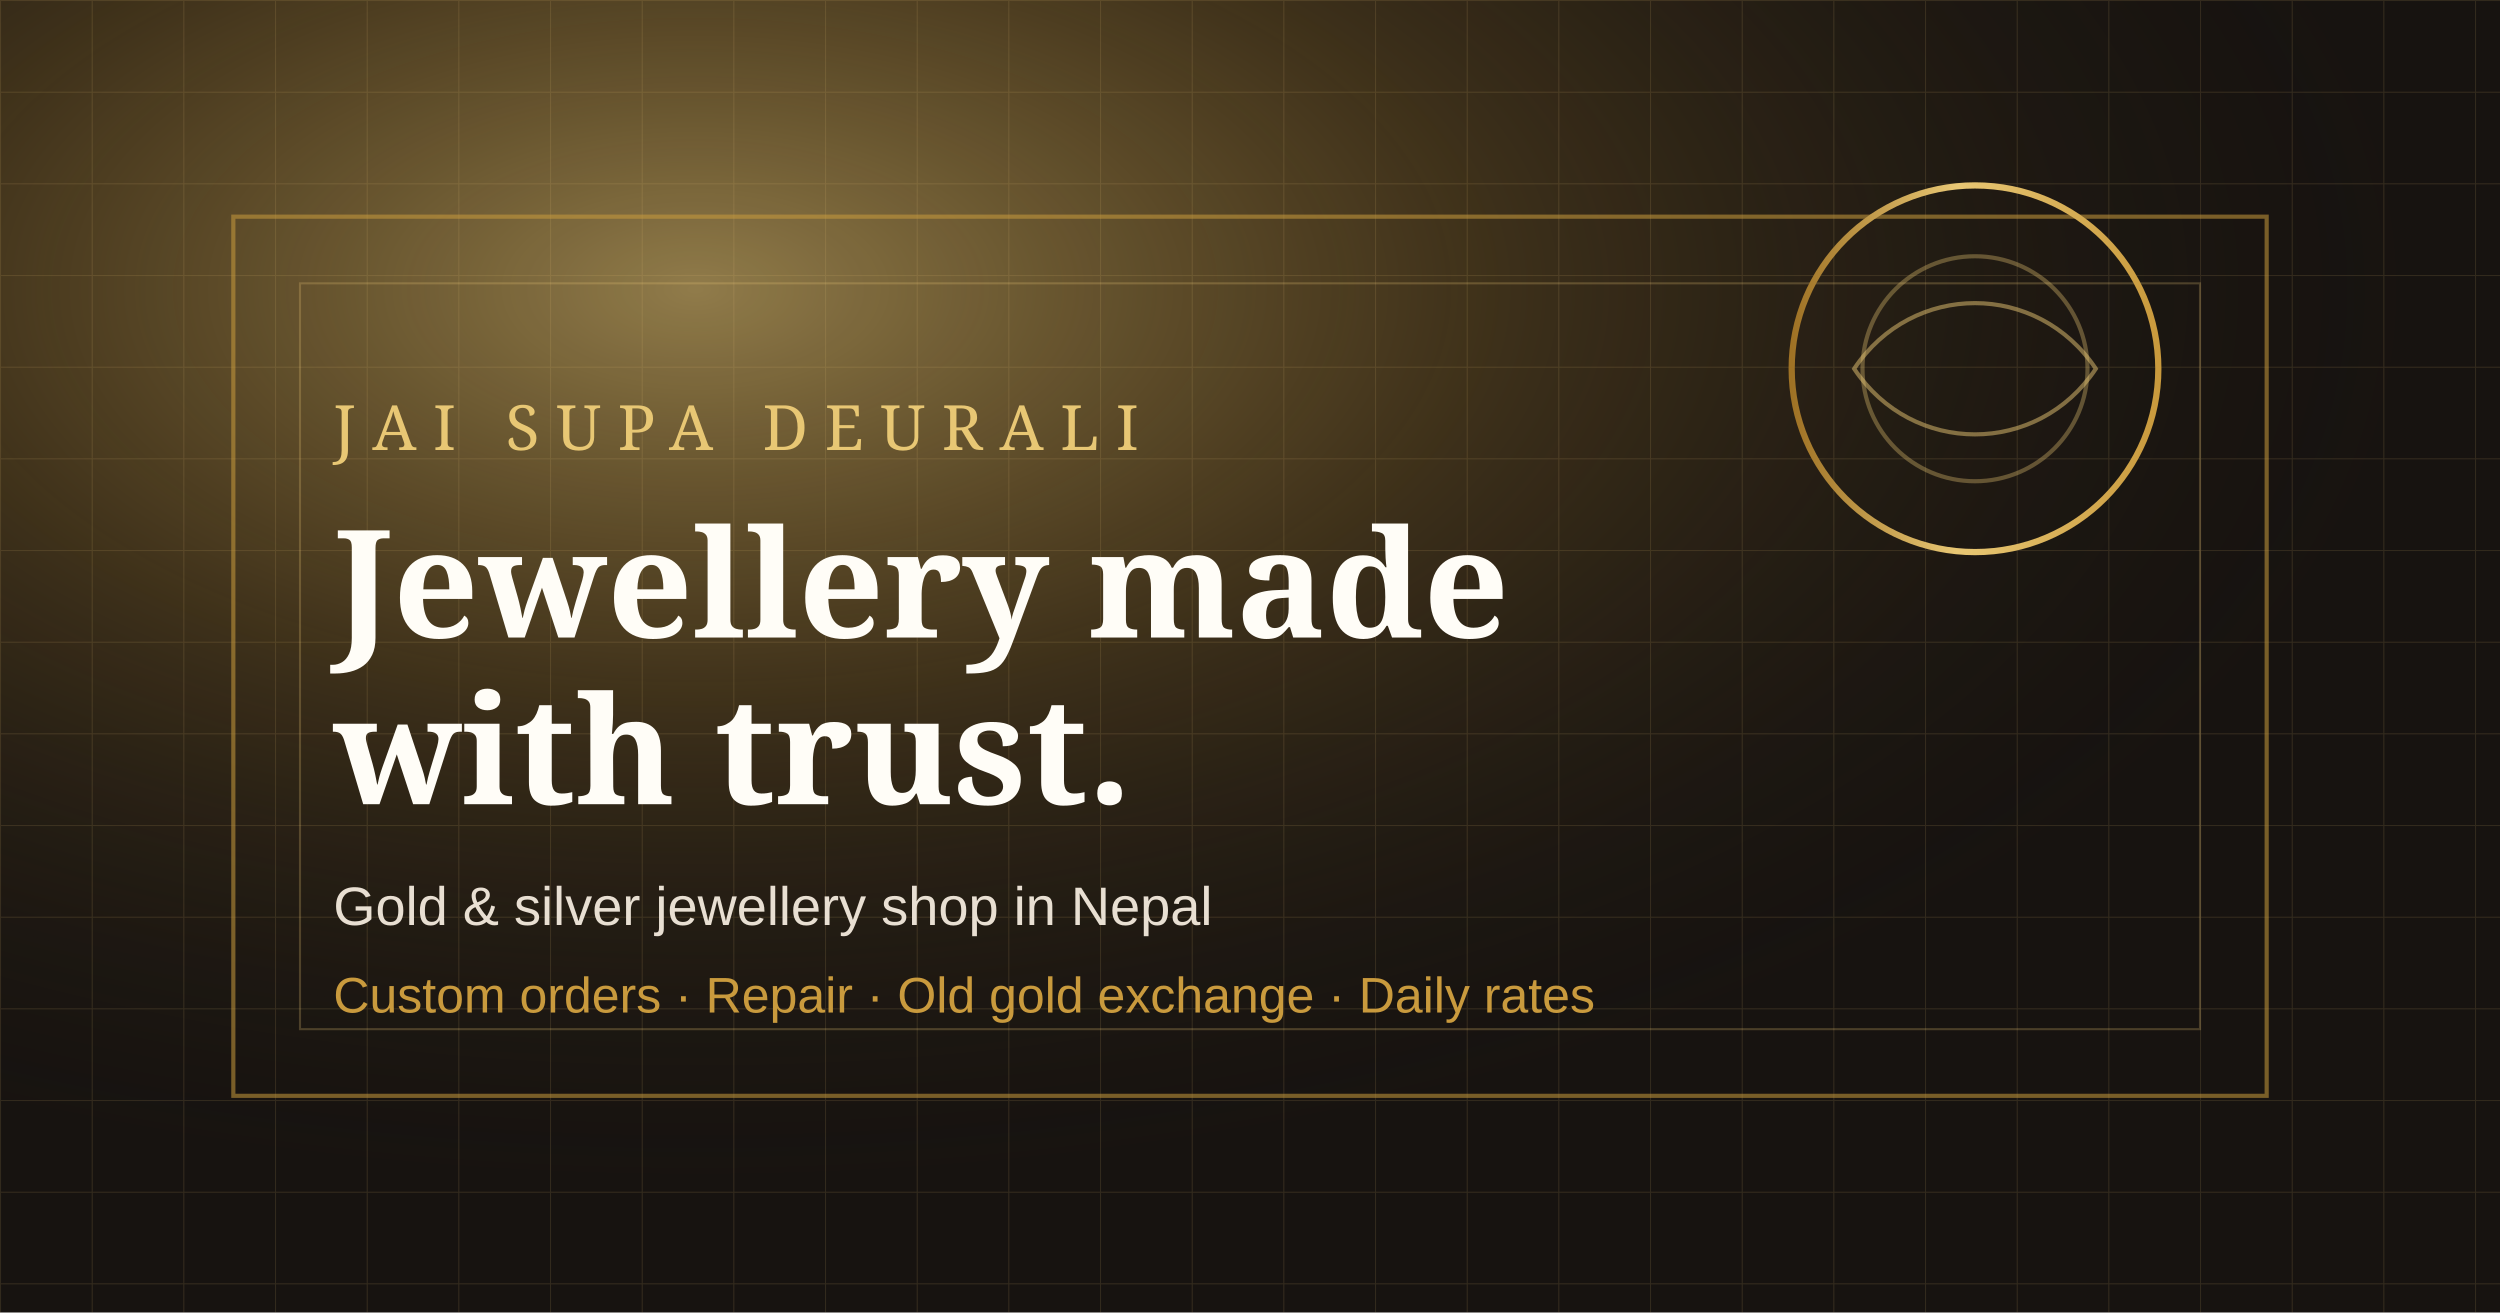
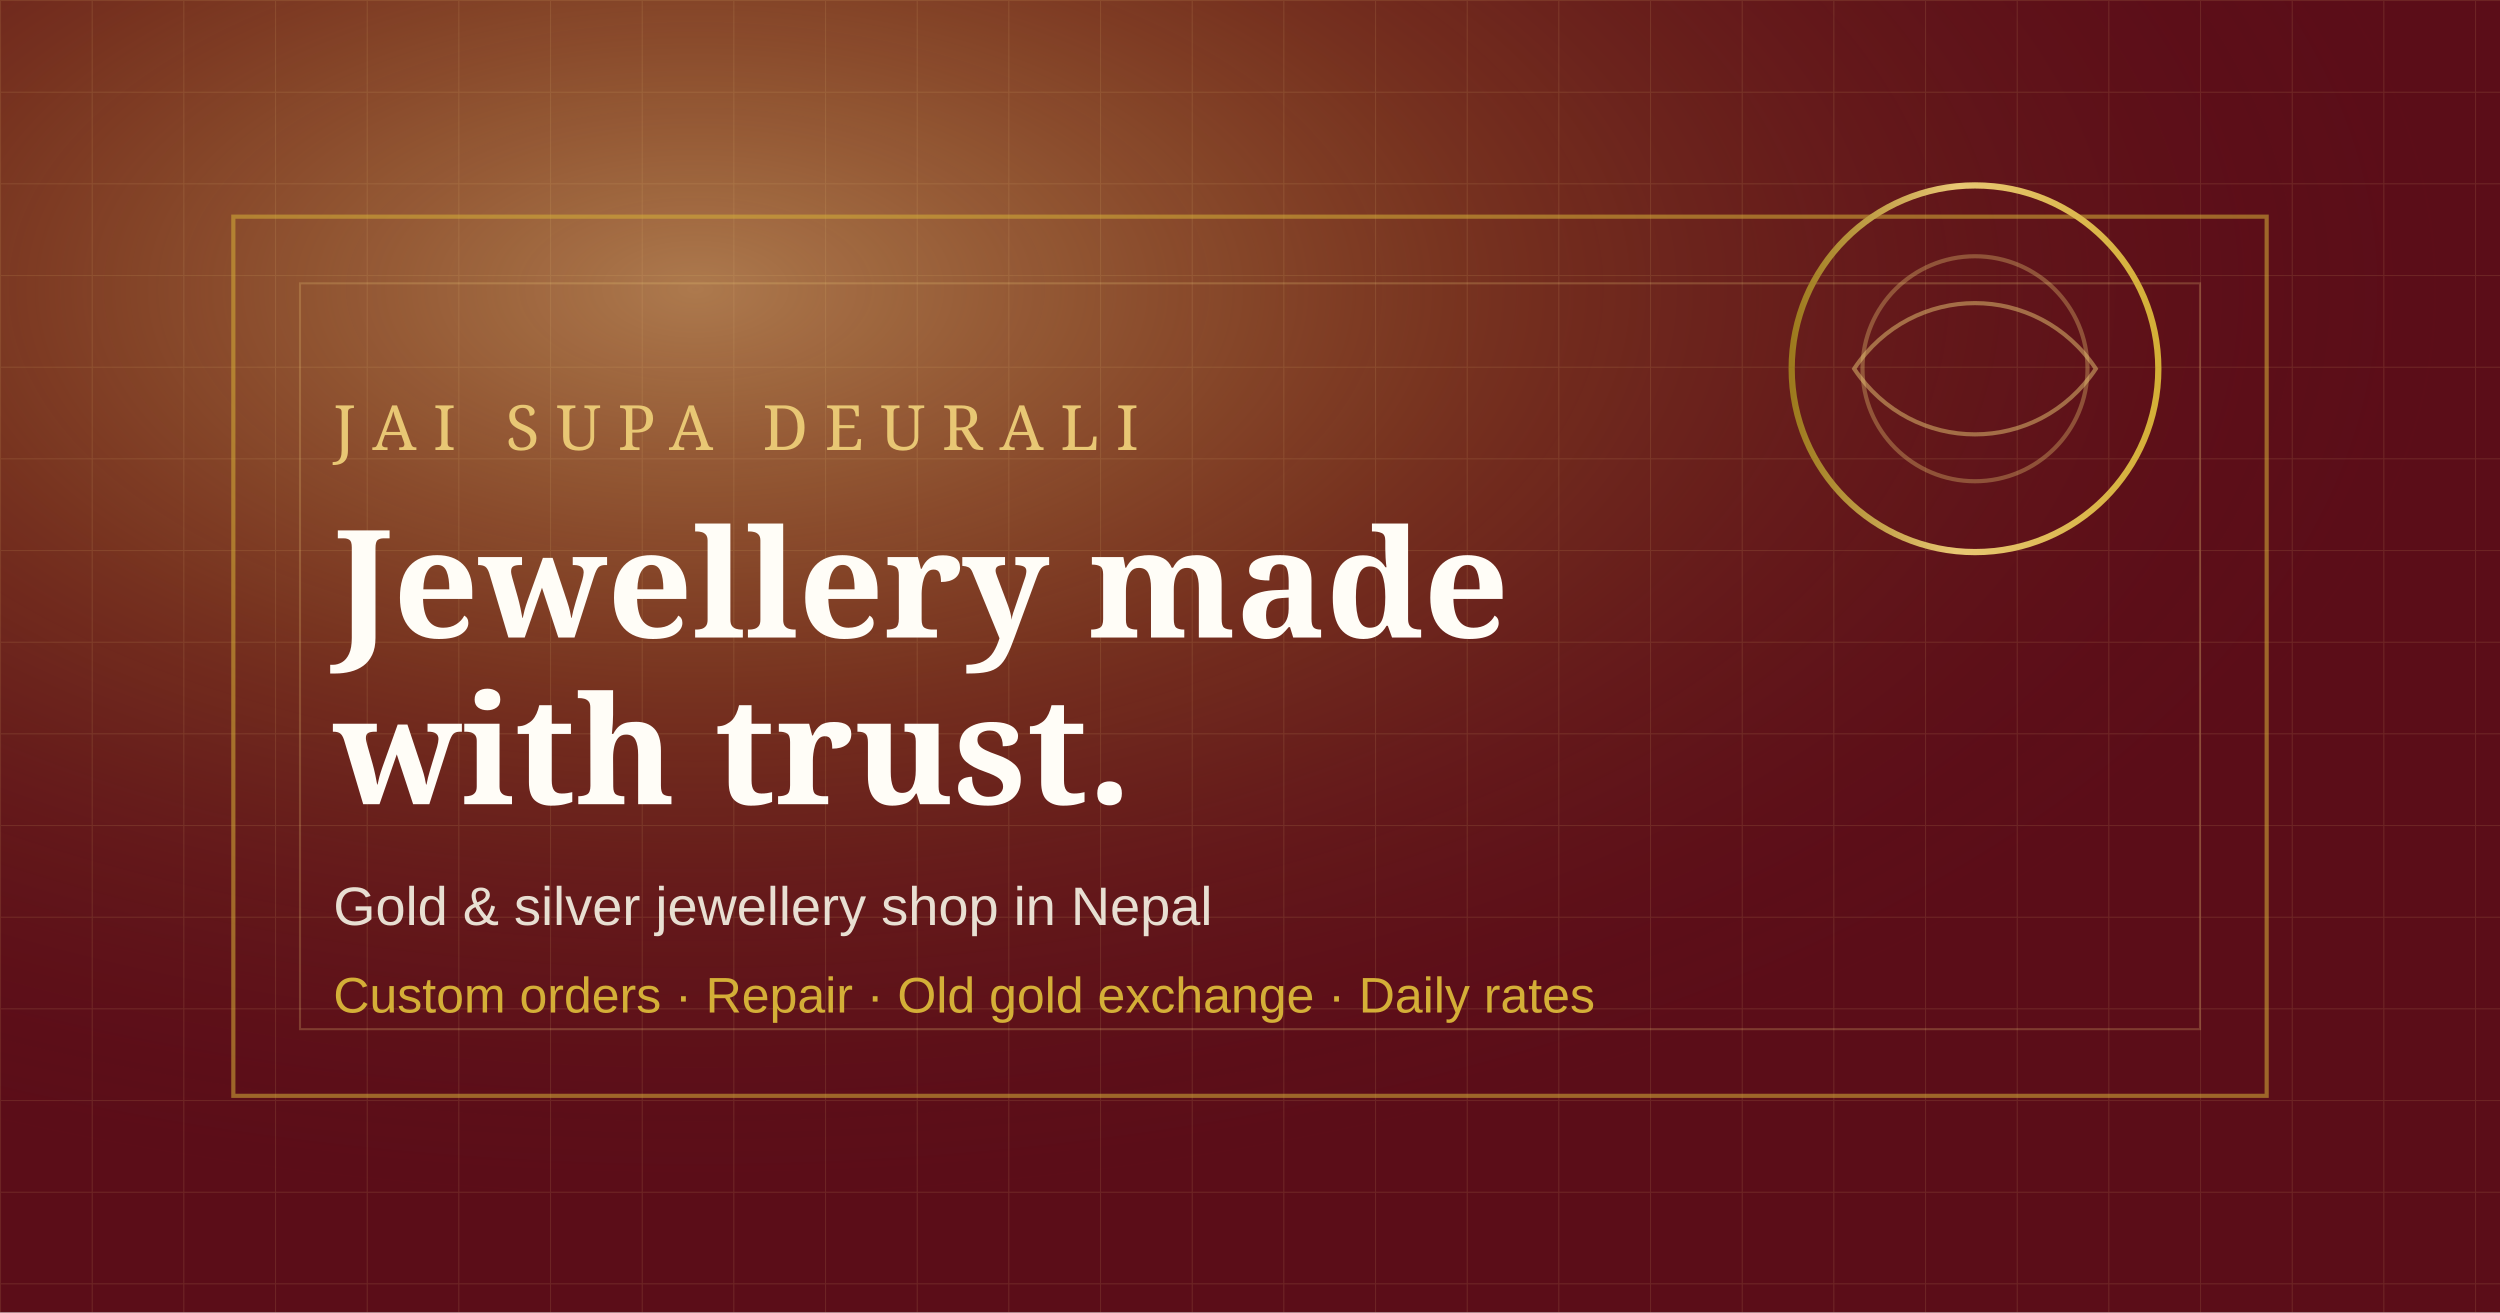
<svg xmlns="http://www.w3.org/2000/svg" width="1200" height="630" viewBox="0 0 1200 630" role="img" aria-labelledby="title desc">
  <defs>
    <radialGradient id="glow" cx="28%" cy="22%" r="70%">
      <stop offset="0%" stop-color="#E8C774" stop-opacity=".58" />
-       <stop offset="45%" stop-color="#C99A3D" stop-opacity=".22" />
-       <stop offset="100%" stop-color="#171310" stop-opacity="0" />
+       <stop offset="45%" stop-color="#D4AF37" stop-opacity=".22" />
+       <stop offset="100%" stop-color="#5B0D18" stop-opacity="0" />
    </radialGradient>
    <linearGradient id="gold" x1="0" x2="1">
-       <stop offset="0" stop-color="#9F7225" />
+       <stop offset="0" stop-color="#9D7A1E" />
      <stop offset=".45" stop-color="#E8C774" />
-       <stop offset="1" stop-color="#C99A3D" />
+       <stop offset="1" stop-color="#D4AF37" />
    </linearGradient>
    <pattern id="grid" width="44" height="44" patternUnits="userSpaceOnUse">
      <path d="M44 0H0v44" fill="none" stroke="#E8C774" stroke-opacity=".13" />
    </pattern>
  </defs>
-   <rect width="1200" height="630" fill="#171310" />
+   <rect width="1200" height="630" fill="#5B0D18" />
  <rect width="1200" height="630" fill="url(#glow)" />
  <rect width="1200" height="630" fill="url(#grid)" />
-   <path d="M112 104h976v422H112z" fill="none" stroke="#C99A3D" stroke-opacity=".55" stroke-width="2" />
+   <path d="M112 104h976v422H112z" fill="none" stroke="#D4AF37" stroke-opacity=".55" stroke-width="2" />
  <path d="M144 136h912v358H144z" fill="none" stroke="#E8C774" stroke-opacity=".25" stroke-width="1" />
  <circle cx="948" cy="177" r="88" fill="none" stroke="url(#gold)" stroke-width="3" />
  <circle cx="948" cy="177" r="54" fill="none" stroke="#E8C774" stroke-opacity=".35" stroke-width="2" />
  <path d="M890 177c28-42 88-42 116 0-28 42-88 42-116 0Z" fill="none" stroke="#E8C774" stroke-opacity=".5" stroke-width="2" />
  <text x="160" y="216" fill="#E8C774" font-family="Georgia, serif" font-size="30" letter-spacing="8">JAI SUPA DEURALI</text>
  <text x="160" y="306" fill="#FFFDF7" font-family="Georgia, serif" font-size="72" font-weight="700">Jewellery made</text>
  <text x="160" y="386" fill="#FFFDF7" font-family="Georgia, serif" font-size="72" font-weight="700">with trust.</text>
  <text x="160" y="444" fill="#E8DFD2" font-family="Arial, sans-serif" font-size="26">Gold &amp; silver jewellery shop in Nepal</text>
-   <text x="160" y="486" fill="#C99A3D" font-family="Arial, sans-serif" font-size="24">Custom orders · Repair · Old gold exchange · Daily rates</text>
+   <text x="160" y="486" fill="#D4AF37" font-family="Arial, sans-serif" font-size="24">Custom orders · Repair · Old gold exchange · Daily rates</text>
</svg>
